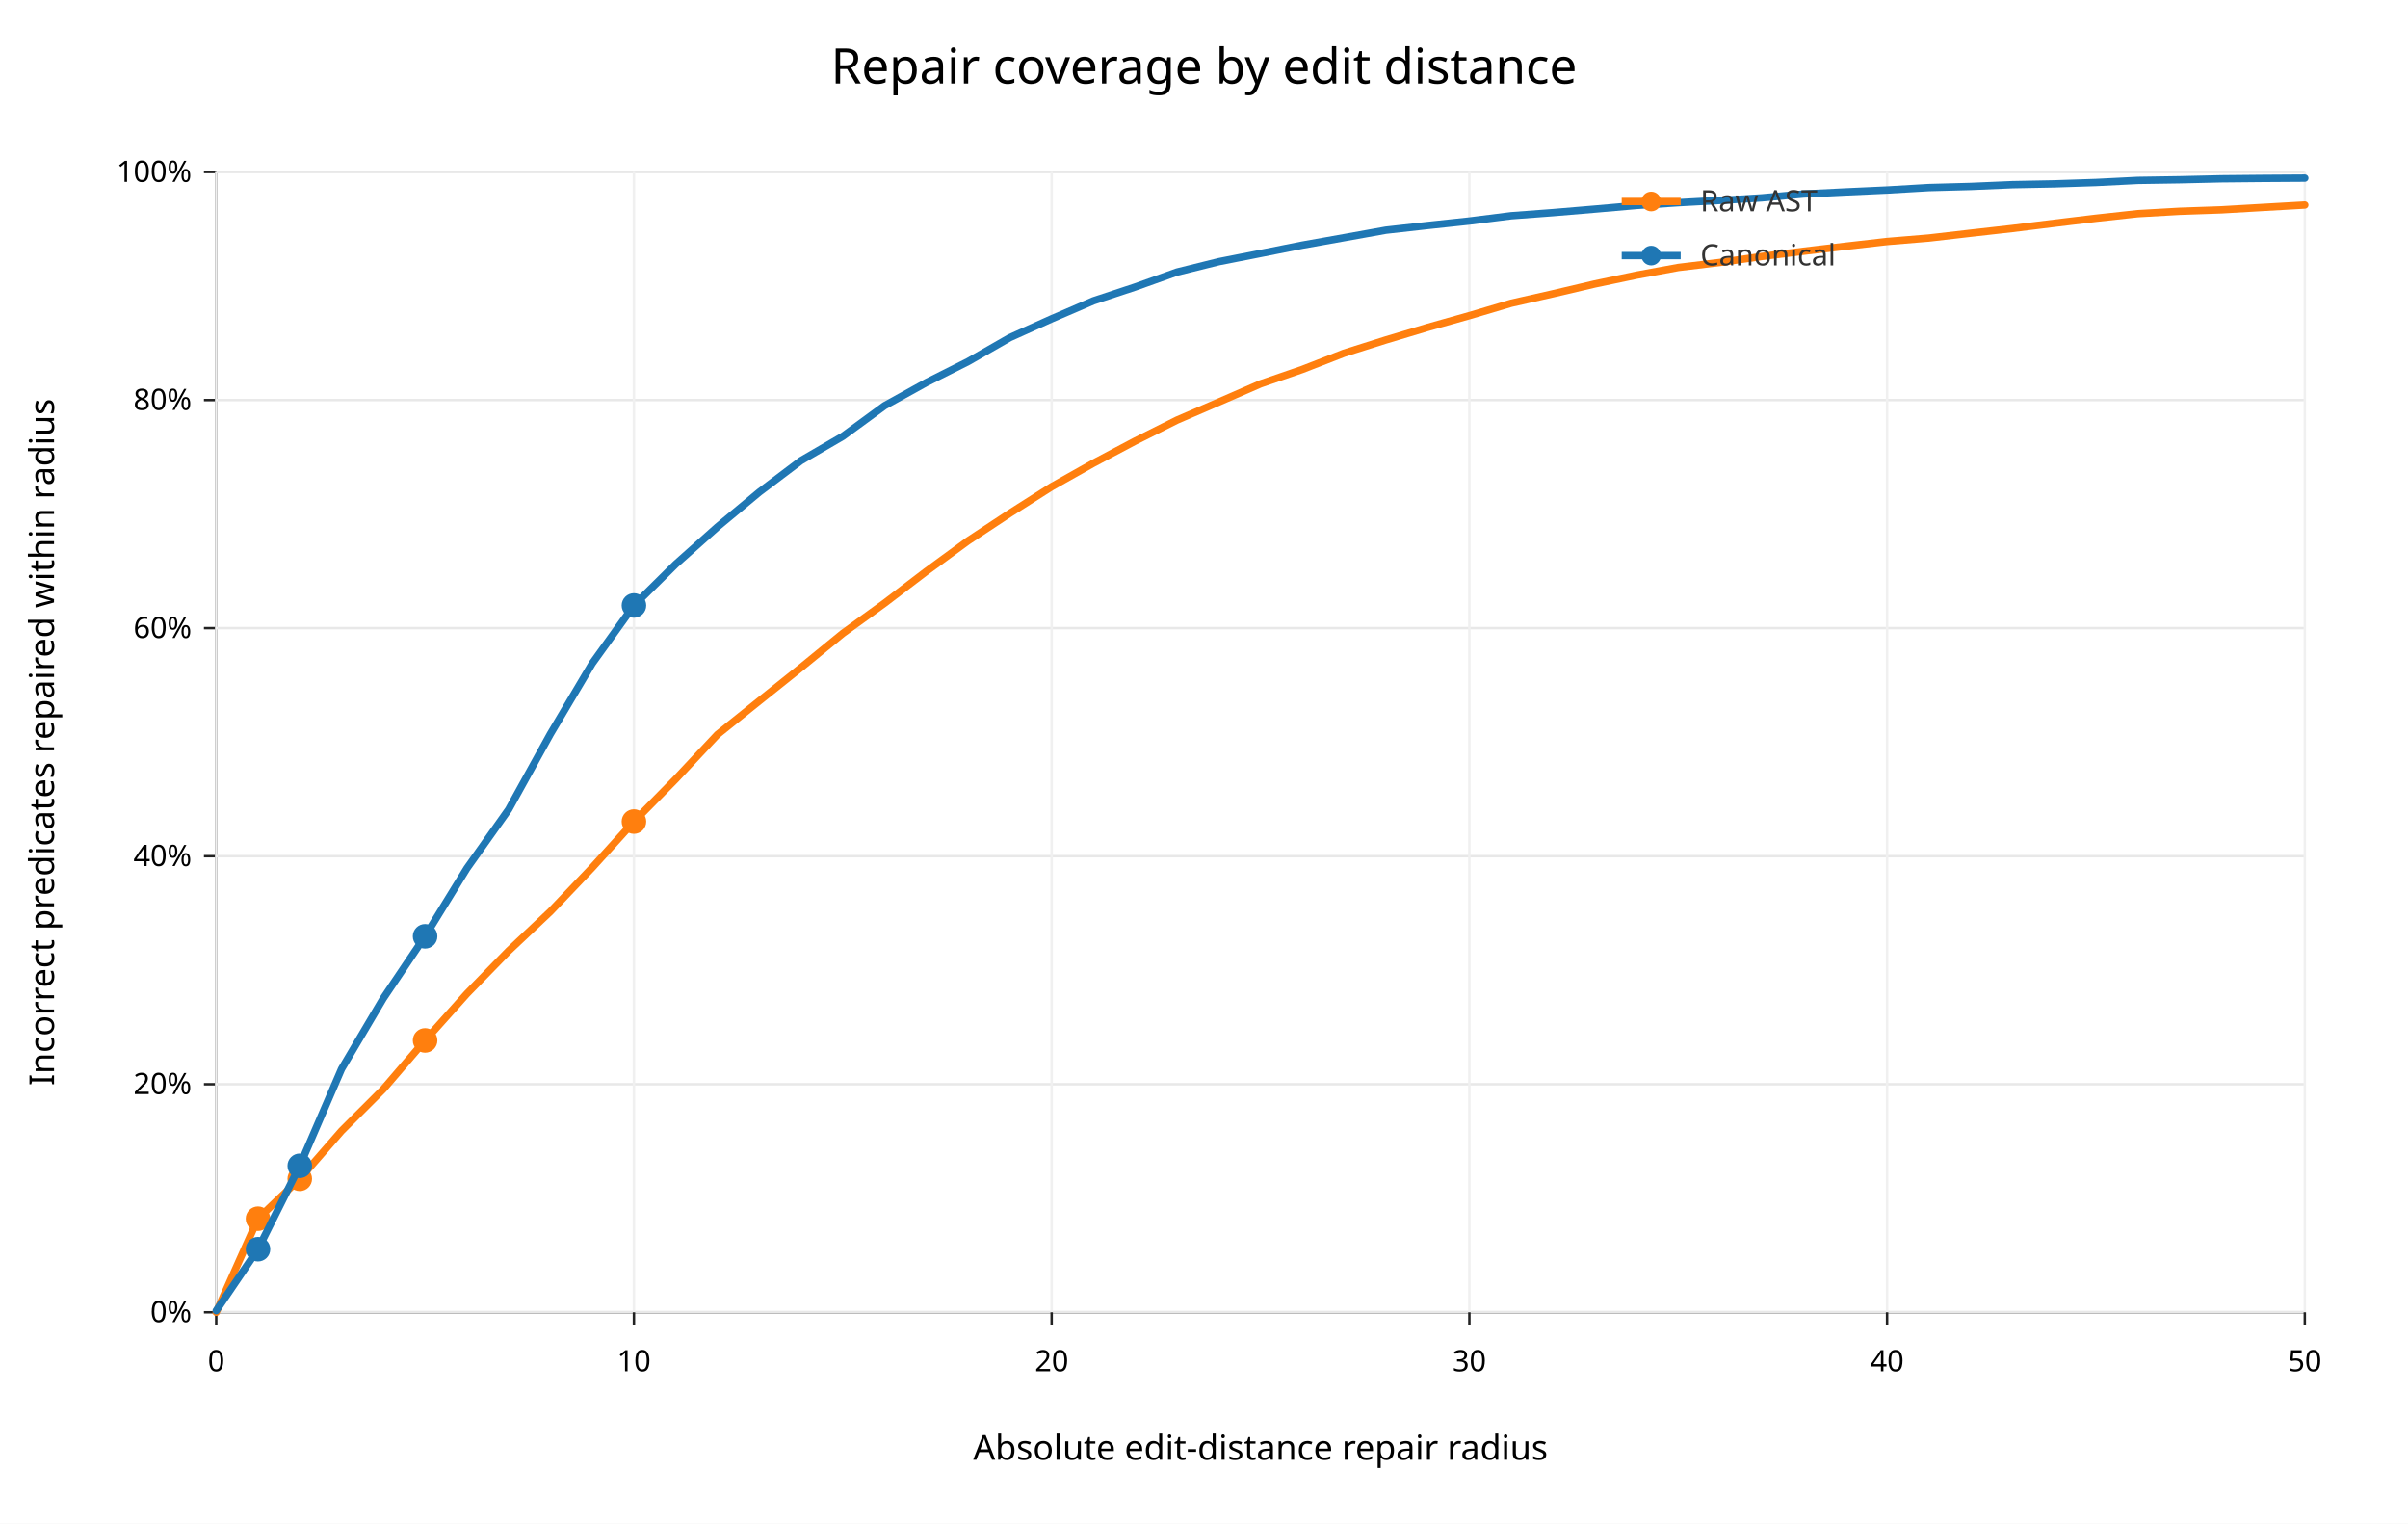
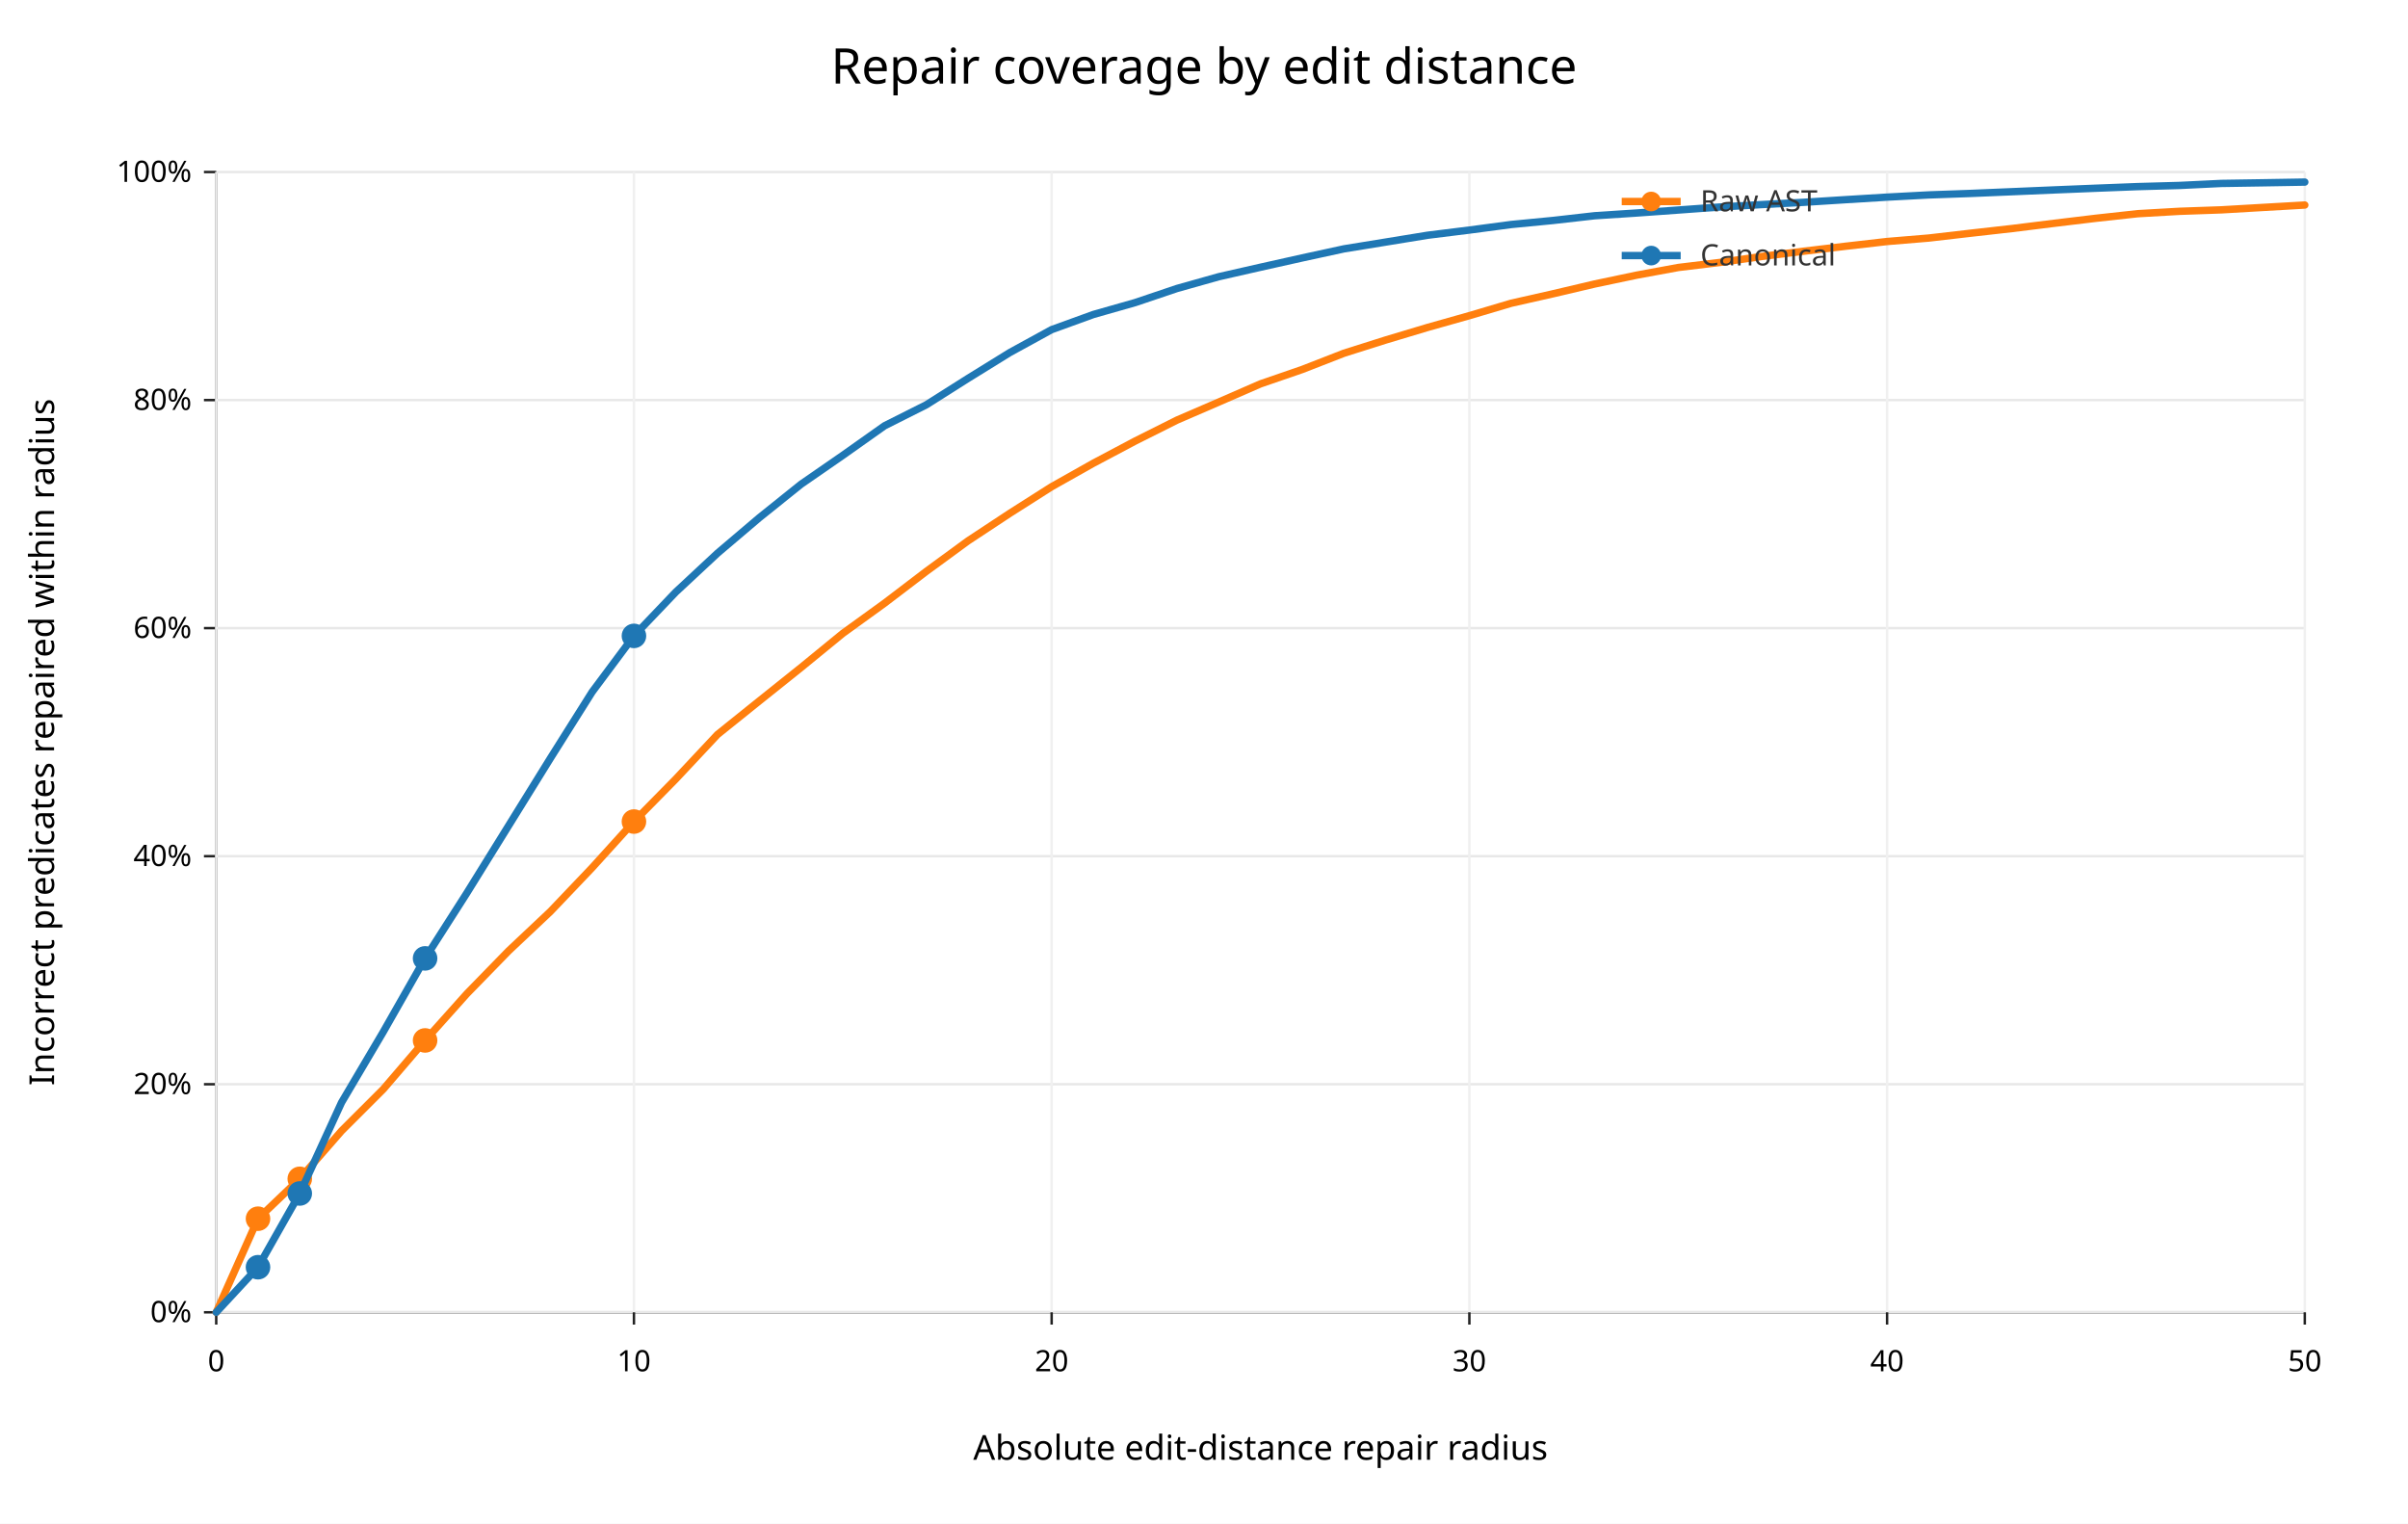
<svg xmlns="http://www.w3.org/2000/svg" width="980" height="620" viewBox="0 0 980 620">
  <rect width="100%" height="100%" fill="white" />
  <text x="490" y="34" text-anchor="middle" font-family="sans-serif" font-size="20">Repair coverage by edit distance</text>
  <line x1="88" y1="534" x2="938" y2="534" stroke="#222" stroke-width="1" />
  <line x1="88" y1="70" x2="88" y2="534" stroke="#222" stroke-width="1" />
  <line x1="88" y1="534" x2="938" y2="534" stroke="#e8e8e8" />
  <line x1="83" y1="534" x2="88" y2="534" stroke="#222" />
  <text x="78" y="538" text-anchor="end" font-family="sans-serif" font-size="12">0%</text>
  <line x1="88" y1="441.2" x2="938" y2="441.2" stroke="#e8e8e8" />
  <line x1="83" y1="441.2" x2="88" y2="441.2" stroke="#222" />
  <text x="78" y="445.2" text-anchor="end" font-family="sans-serif" font-size="12">20%</text>
  <line x1="88" y1="348.4" x2="938" y2="348.4" stroke="#e8e8e8" />
  <line x1="83" y1="348.4" x2="88" y2="348.4" stroke="#222" />
  <text x="78" y="352.4" text-anchor="end" font-family="sans-serif" font-size="12">40%</text>
  <line x1="88" y1="255.6" x2="938" y2="255.6" stroke="#e8e8e8" />
  <line x1="83" y1="255.6" x2="88" y2="255.6" stroke="#222" />
  <text x="78" y="259.6" text-anchor="end" font-family="sans-serif" font-size="12">60%</text>
  <line x1="88" y1="162.8" x2="938" y2="162.8" stroke="#e8e8e8" />
  <line x1="83" y1="162.8" x2="88" y2="162.8" stroke="#222" />
  <text x="78" y="166.8" text-anchor="end" font-family="sans-serif" font-size="12">80%</text>
  <line x1="88" y1="70" x2="938" y2="70" stroke="#e8e8e8" />
  <line x1="83" y1="70" x2="88" y2="70" stroke="#222" />
  <text x="78" y="74" text-anchor="end" font-family="sans-serif" font-size="12">100%</text>
  <line x1="88" y1="70" x2="88" y2="534" stroke="#f0f0f0" />
  <line x1="88" y1="534" x2="88" y2="539" stroke="#222" />
  <text x="88" y="558" text-anchor="middle" font-family="sans-serif" font-size="12">0</text>
  <line x1="258" y1="70" x2="258" y2="534" stroke="#f0f0f0" />
  <line x1="258" y1="534" x2="258" y2="539" stroke="#222" />
  <text x="258" y="558" text-anchor="middle" font-family="sans-serif" font-size="12">10</text>
  <line x1="428" y1="70" x2="428" y2="534" stroke="#f0f0f0" />
  <line x1="428" y1="534" x2="428" y2="539" stroke="#222" />
  <text x="428" y="558" text-anchor="middle" font-family="sans-serif" font-size="12">20</text>
  <line x1="598" y1="70" x2="598" y2="534" stroke="#f0f0f0" />
  <line x1="598" y1="534" x2="598" y2="539" stroke="#222" />
  <text x="598" y="558" text-anchor="middle" font-family="sans-serif" font-size="12">30</text>
  <line x1="768" y1="70" x2="768" y2="534" stroke="#f0f0f0" />
  <line x1="768" y1="534" x2="768" y2="539" stroke="#222" />
  <text x="768" y="558" text-anchor="middle" font-family="sans-serif" font-size="12">40</text>
  <line x1="938" y1="70" x2="938" y2="534" stroke="#f0f0f0" />
  <line x1="938" y1="534" x2="938" y2="539" stroke="#222" />
  <text x="938" y="558" text-anchor="middle" font-family="sans-serif" font-size="12">50</text>
  <path d="M 88 534 L 105 495.915 L 122 479.681 L 139 460.184 L 156 443.195 L 173 423.37 L 190 404.376 L 207 386.927 L 224 370.911 L 241 353.068 L 258 334.305 L 275 317.03 L 292 298.891 L 309 285.24 L 326 271.644 L 343 257.741 L 360 245.448 L 377 232.497 L 394 220.062 L 411 208.852 L 428 198.047 L 445 188.479 L 462 179.47 L 479 170.953 L 496 163.608 L 513 156.197 L 530 150.34 L 547 143.717 L 564 138.342 L 581 133.241 L 598 128.446 L 615 123.4 L 632 119.557 L 649 115.561 L 666 111.982 L 683 108.851 L 700 106.793 L 717 104.363 L 734 102.228 L 751 100.214 L 768 98.276 L 785 96.864 L 802 94.894 L 819 92.978 L 836 90.865 L 853 88.818 L 870 86.957 L 887 85.983 L 904 85.391 L 921 84.406 L 938 83.432" fill="none" stroke="#ff7f0e" stroke-width="3" stroke-linecap="round" stroke-linejoin="round" />
  <circle cx="105" cy="495.915" r="5" fill="#ff7f0e" />
  <circle cx="122" cy="479.681" r="5" fill="#ff7f0e" />
  <circle cx="173" cy="423.37" r="5" fill="#ff7f0e" />
  <circle cx="258" cy="334.305" r="5" fill="#ff7f0e" />
-   <path d="M 88 533.343 L 105 508.329 L 122 474.383 L 139 434.984 L 156 406.237 L 173 381.005 L 190 353.374 L 207 329.4 L 224 298.661 L 241 270.002 L 258 246.378 L 275 229.564 L 292 214.402 L 309 200.269 L 326 187.429 L 343 177.543 L 360 165.086 L 377 155.671 L 394 147.122 L 411 137.379 L 428 129.738 L 445 122.414 L 462 116.788 L 479 110.712 L 496 106.486 L 513 103.137 L 530 99.754 L 547 96.722 L 564 93.667 L 581 91.763 L 598 89.945 L 615 87.8 L 632 86.53 L 649 85.096 L 666 83.607 L 683 82.491 L 700 81.56 L 717 80.52 L 734 78.955 L 751 78.112 L 768 77.334 L 785 76.338 L 802 75.879 L 819 75.156 L 836 74.828 L 853 74.269 L 870 73.415 L 887 73.153 L 904 72.759 L 921 72.594 L 938 72.485" fill="none" stroke="#1f77b4" stroke-width="3" stroke-linecap="round" stroke-linejoin="round" />
-   <circle cx="105" cy="508.329" r="5" fill="#1f77b4" />
-   <circle cx="122" cy="474.383" r="5" fill="#1f77b4" />
-   <circle cx="173" cy="381.005" r="5" fill="#1f77b4" />
-   <circle cx="258" cy="246.378" r="5" fill="#1f77b4" />
+   <path d="M 88 534 L 105 515.653 L 122 485.647 L 139 448.624 L 156 419.856 L 173 389.981 L 190 363.38 L 207 335.969 L 224 308.546 L 241 281.551 L 258 258.759 L 275 240.949 L 292 225.119 L 309 210.691 L 326 197.051 L 343 185.294 L 360 173.263 L 377 164.714 L 394 153.953 L 411 143.443 L 428 134.128 L 445 127.964 L 462 123.126 L 479 117.39 L 496 112.606 L 513 108.741 L 530 104.943 L 547 101.254 L 564 98.495 L 581 95.725 L 598 93.613 L 615 91.358 L 632 89.716 L 649 87.789 L 666 86.683 L 683 85.468 L 700 84.231 L 717 83.246 L 734 82.326 L 751 81.254 L 768 80.214 L 785 79.316 L 802 78.714 L 819 78.002 L 836 77.28 L 853 76.59 L 870 75.933 L 887 75.463 L 904 74.642 L 921 74.379 L 938 74.094" fill="none" stroke="#1f77b4" stroke-width="3" stroke-linecap="round" stroke-linejoin="round" />
+   <circle cx="105" cy="515.653" r="5" fill="#1f77b4" />
+   <circle cx="122" cy="485.647" r="5" fill="#1f77b4" />
+   <circle cx="173" cy="389.981" r="5" fill="#1f77b4" />
+   <circle cx="258" cy="258.759" r="5" fill="#1f77b4" />
  <line x1="660" y1="82" x2="684" y2="82" stroke="#ff7f0e" stroke-width="3" />
  <circle cx="672" cy="82" r="4" fill="#ff7f0e" />
  <text x="692" y="86" font-family="sans-serif" font-size="12" fill="#333">Raw AST</text>
  <line x1="660" y1="104" x2="684" y2="104" stroke="#1f77b4" stroke-width="3" />
  <circle cx="672" cy="104" r="4" fill="#1f77b4" />
  <text x="692" y="108" font-family="sans-serif" font-size="12" fill="#333">Canonical</text>
  <text x="513" y="594" text-anchor="middle" font-family="sans-serif" font-size="14">Absolute edit-distance repair radius</text>
  <text x="22" y="302" transform="rotate(-90 22 302)" text-anchor="middle" font-family="sans-serif" font-size="14">Incorrect predicates repaired within radius</text>
</svg>
